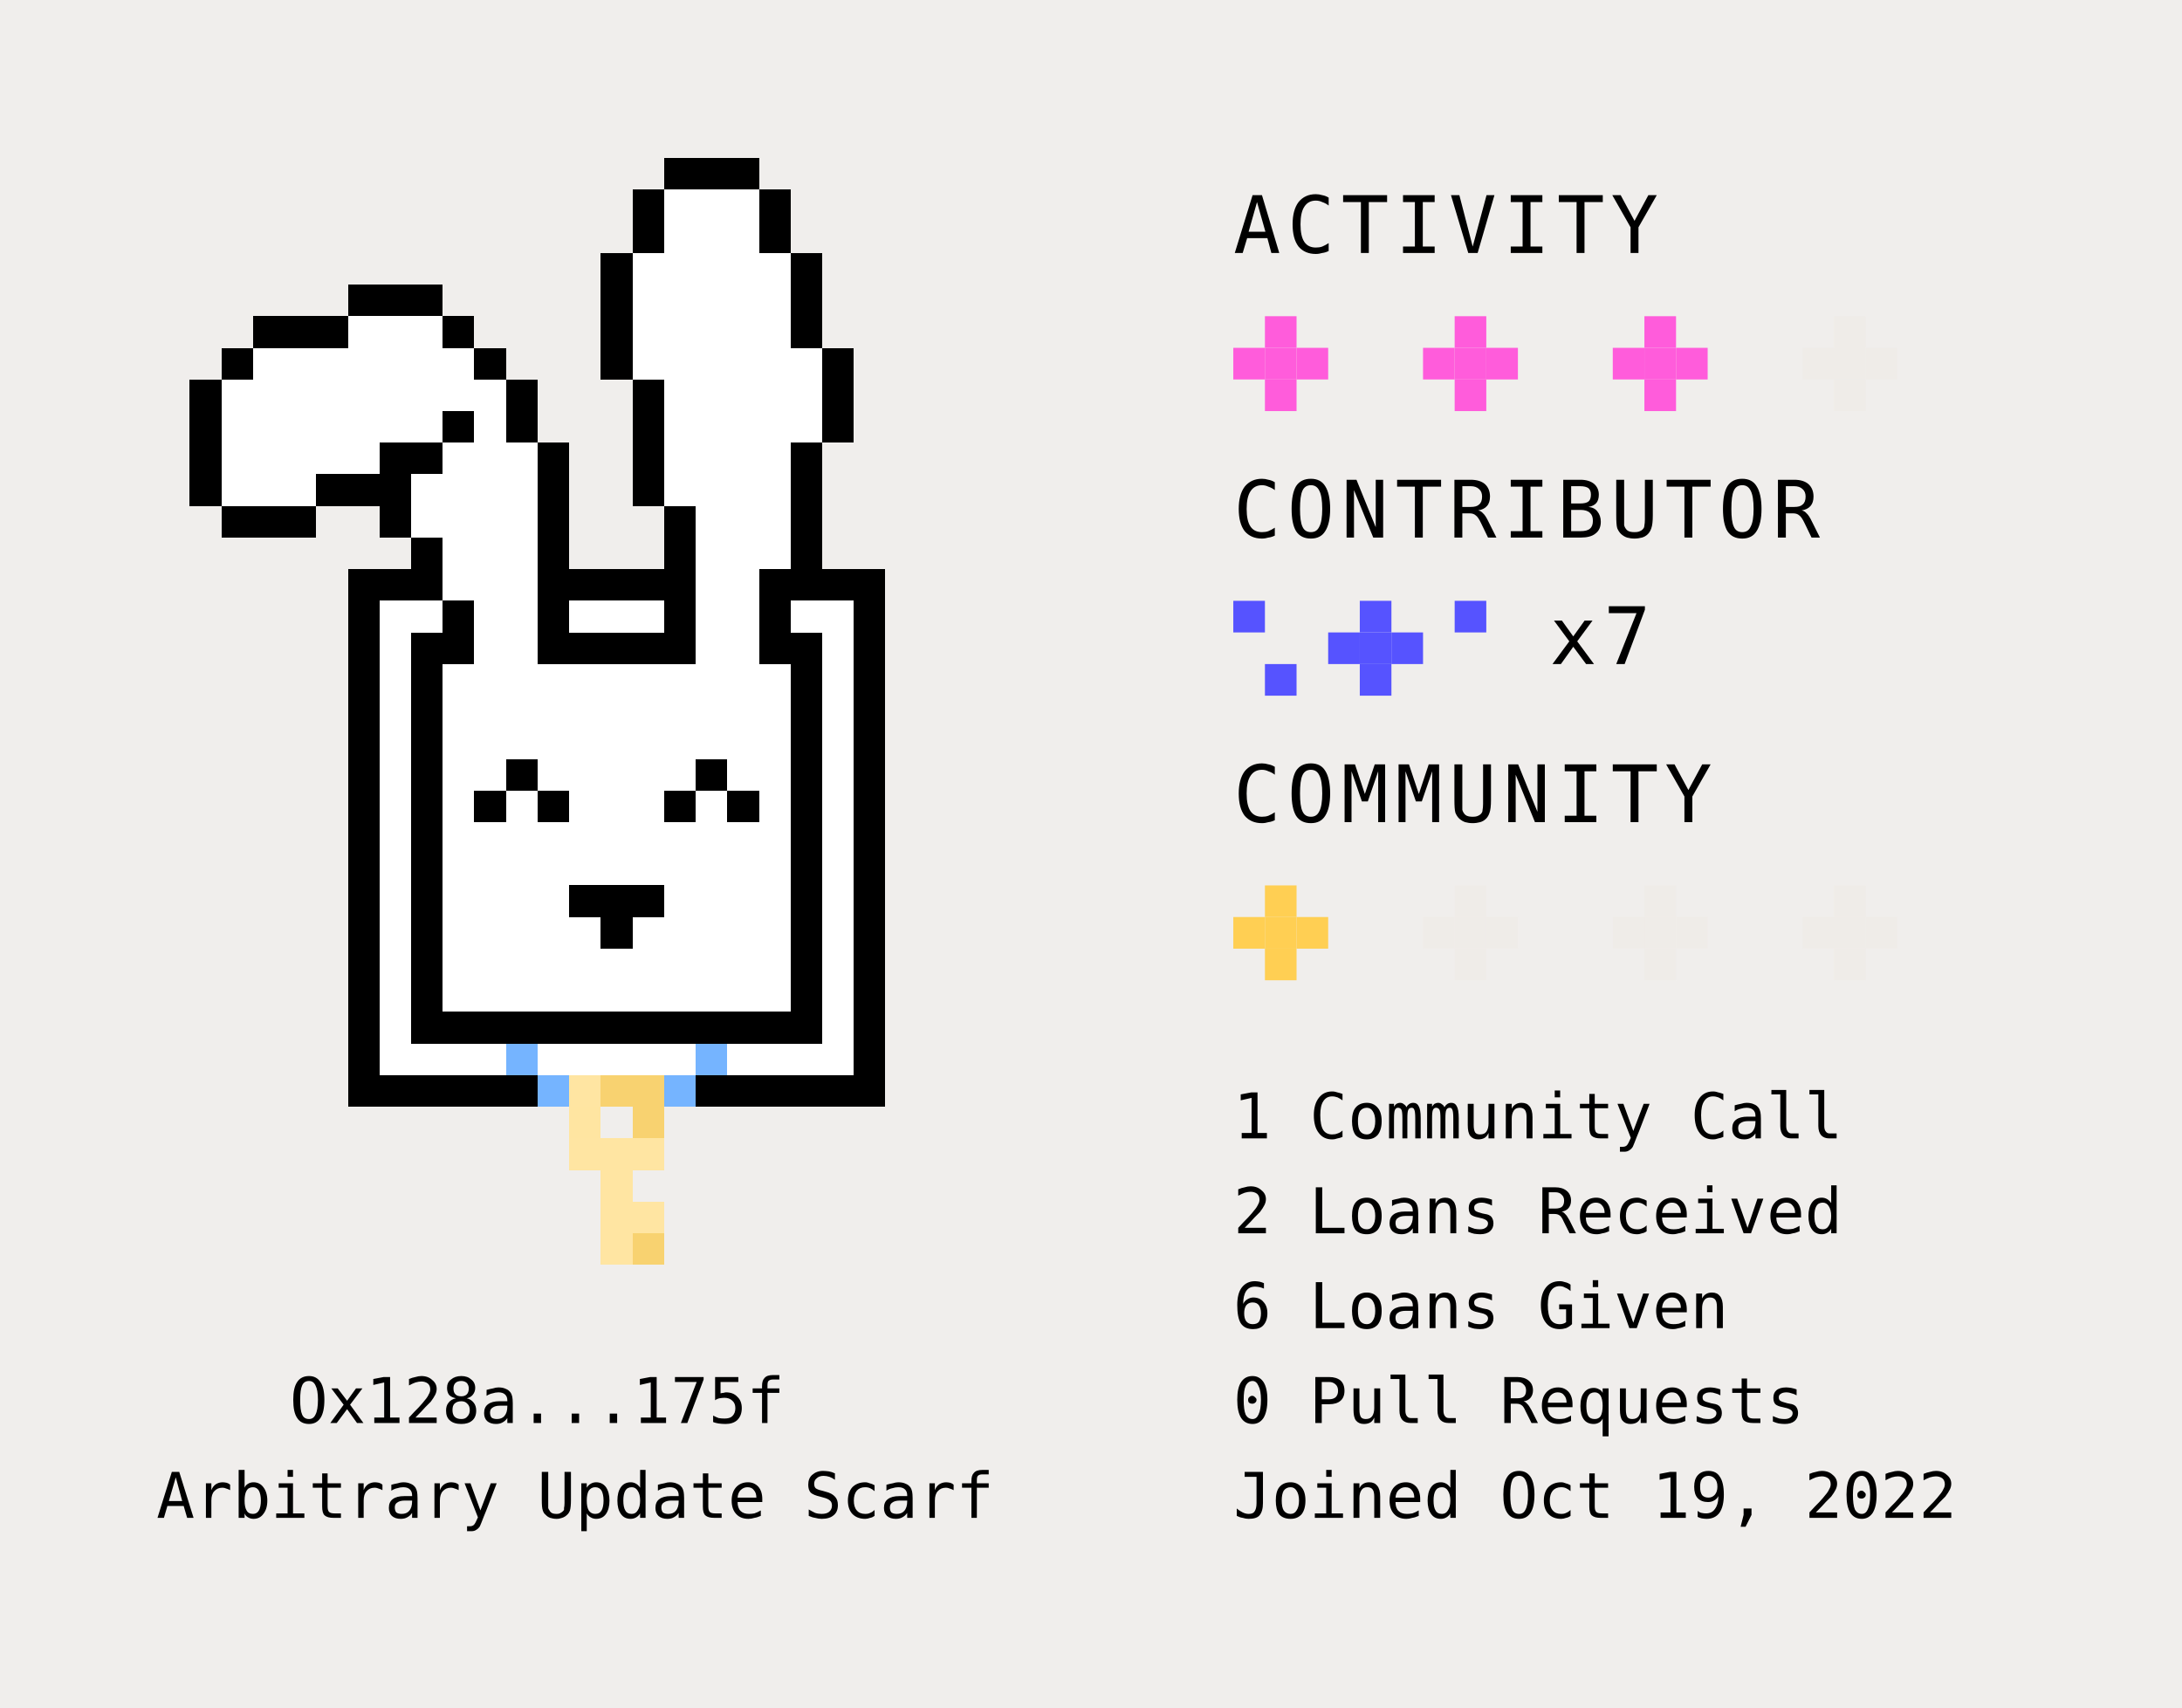
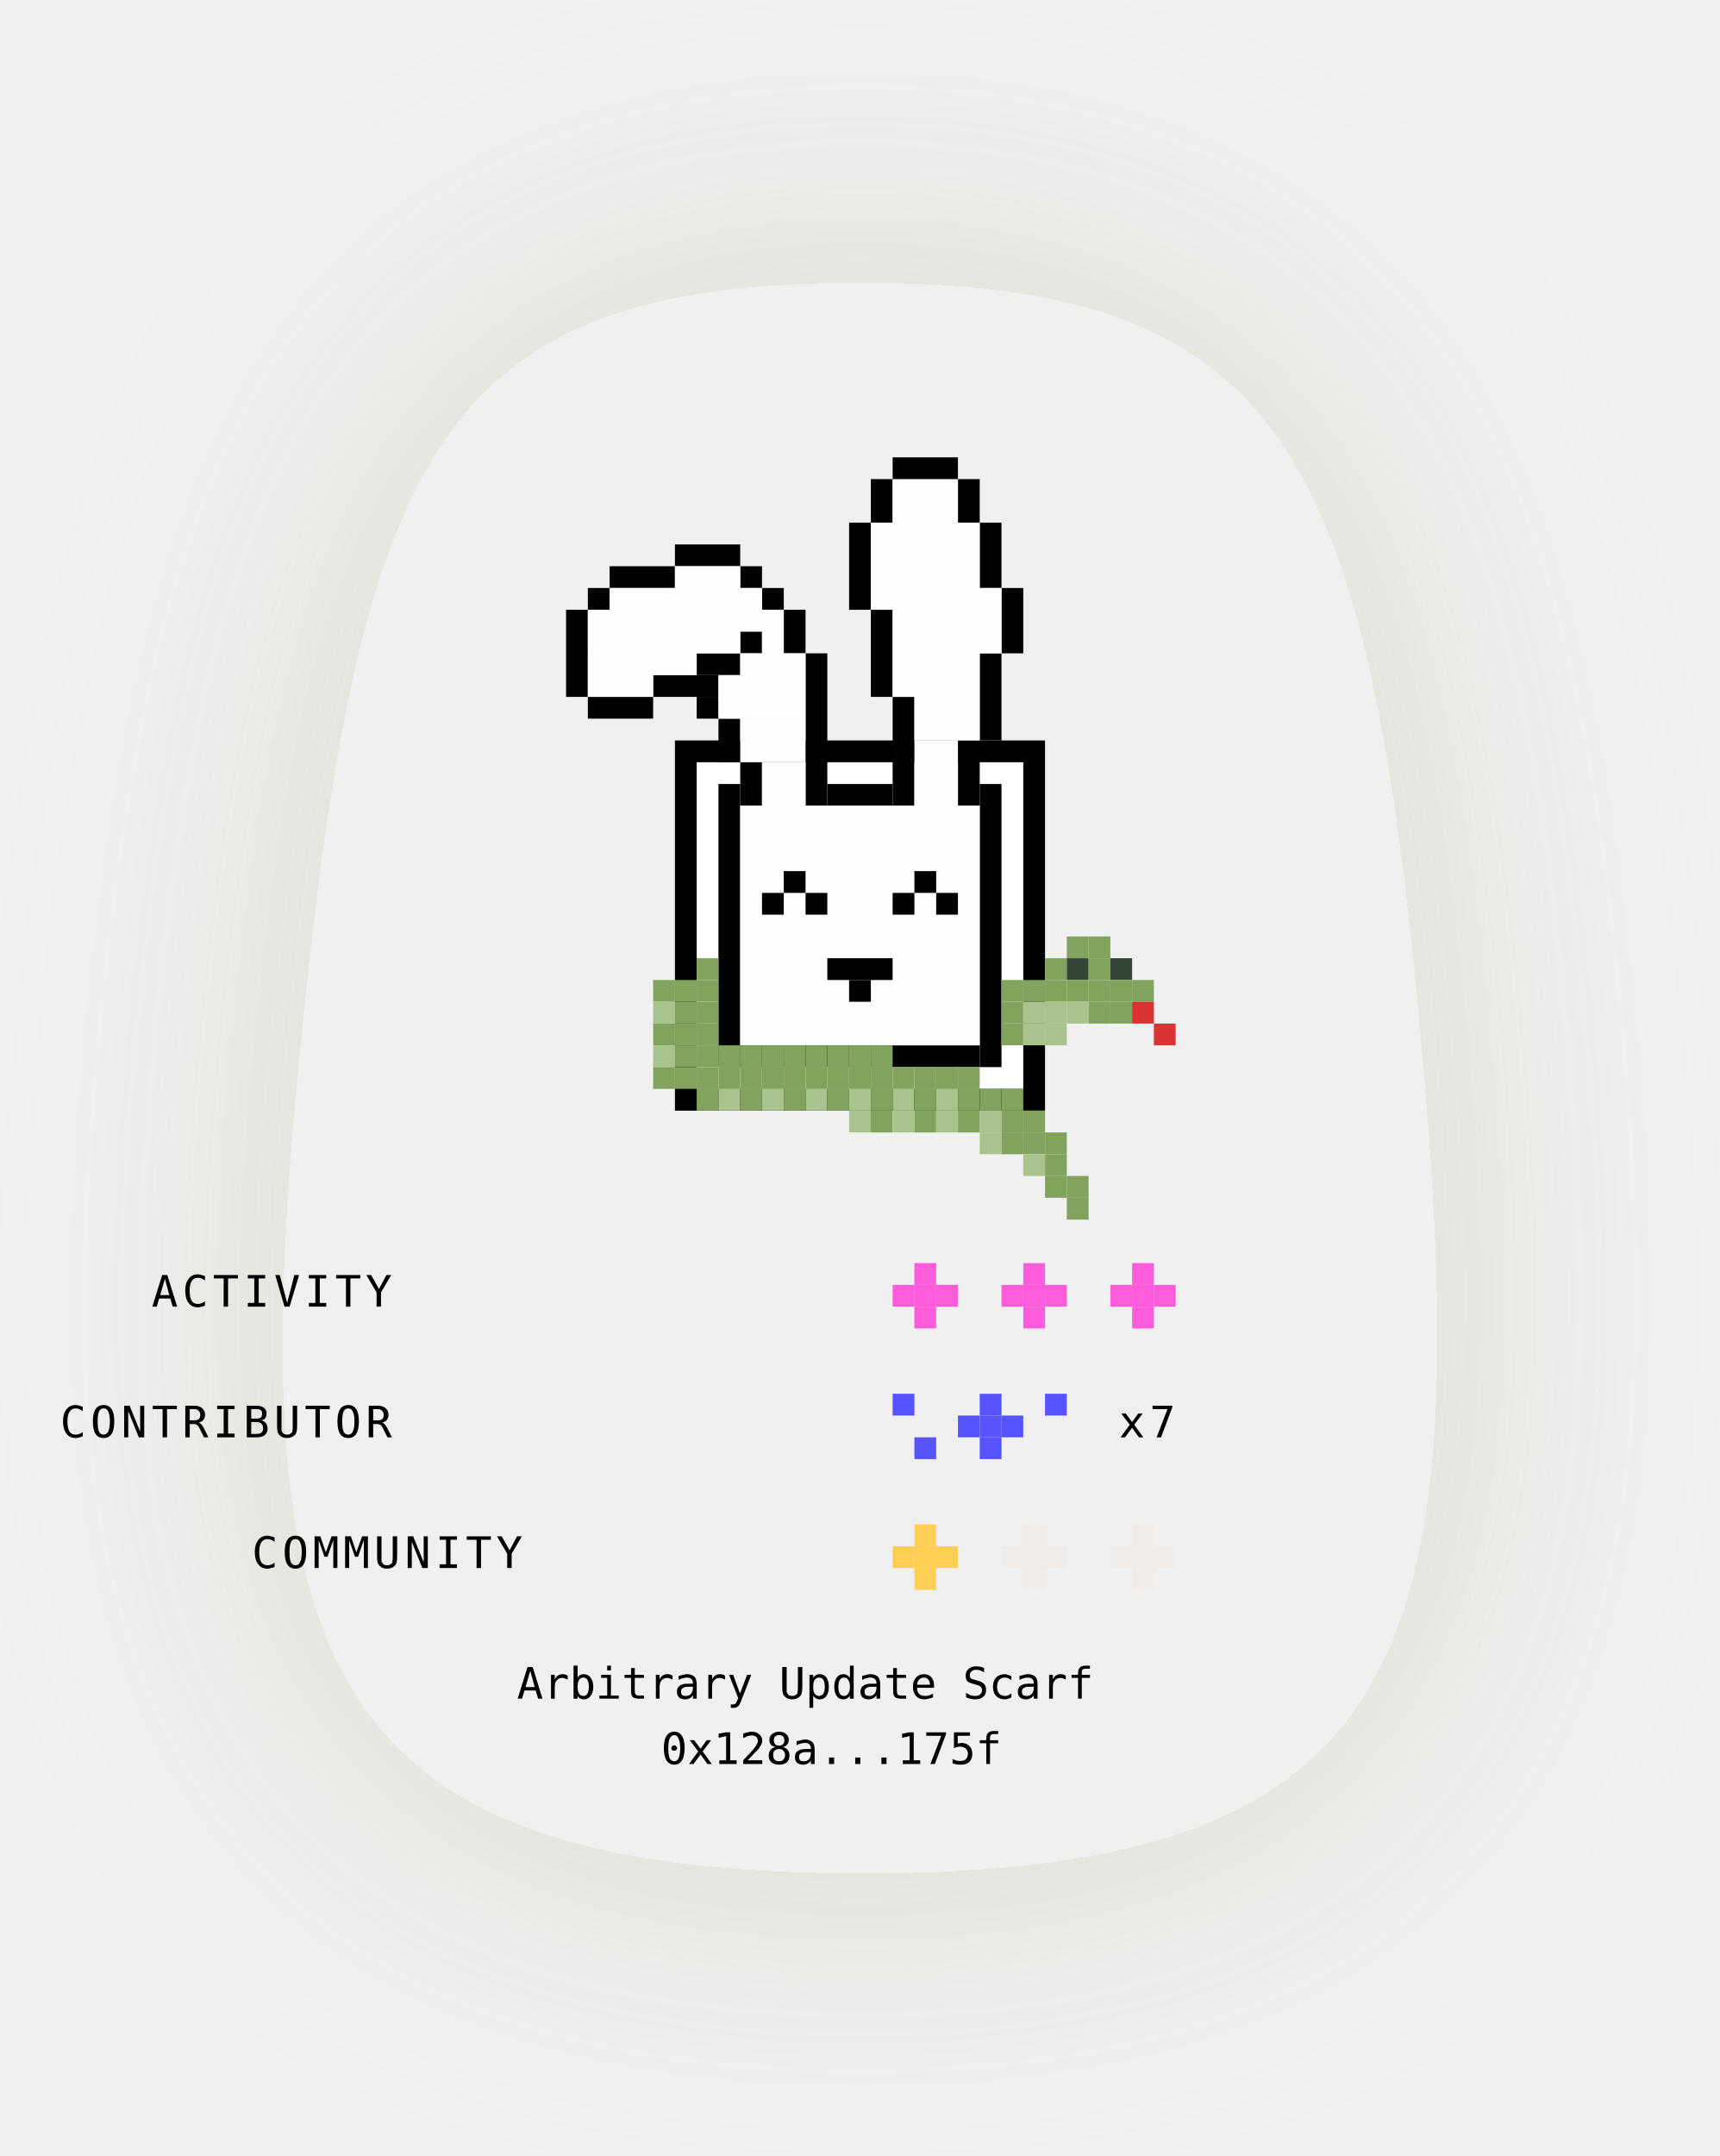
- <svg xmlns="http://www.w3.org/2000/svg" xmlns:xlink="http://www.w3.org/1999/xlink" version="1.1" x="0px" y="0px" viewBox="0 0 69 54" style="width: 690; height: 540; margin: 100px auto;" xml:space="preserve">
+ <svg xmlns="http://www.w3.org/2000/svg" xmlns:xlink="http://www.w3.org/1999/xlink" version="1.1" x="0px" y="0px" viewBox="0 0 79 99" style="width: 474; height: 594; margin: 100px auto;" xml:space="preserve">
  <style type="text/css">
	.checker{fill: #fff; opacity: 0.8;}
	.background{fill: #EFEBE7; opacity: 0.4;}
- 	.st1{font-family: monospace; font-size: 2.5px; letter-spacing: 0.2px;}
+ 	.st1{font-family: monospace; font-size: 2px; letter-spacing: 0.2px; text-anchor: end;}
	.st2{font-family: monospace; font-size: 2px;}
	.st3{font-family: monospace; font-size: 2px; text-anchor: middle;}
	.empty{fill: #EFEBE7; opacity: 0.8;}
	.activity{fill: #FF5CDB;}
	.contributor{fill: #5653ff;}
	.community{fill: #ffcf53;}
	.starshine{opacity: 0; fill: white;}
</style>

/* Define XP Stars */
<defs>
    <g id="star" widht="3" height="3">
      <rect x="1" y="0" width="1" height="1" />
      <rect x="0" y="1" width="1" height="1" />
      <rect x="1" y="1" width="1" height="1" />
      <rect x="2" y="1" width="1" height="1" />
      <rect x="1" y="2" width="1" height="1" />
    </g>
    <g id="starrow" class="empty" width="21" height="3">
      <use x="0" xlink:href="#star" />
-       <use x="6" xlink:href="#star" />
-       <use x="12" xlink:href="#star" />
-       <use x="18" xlink:href="#star" />
+       <use x="5" xlink:href="#star" />
+       <use x="10" xlink:href="#star" />
    </g>
    <g id="earnedxp" width="3" height="3">
      <use x="0" xlink:href="#star" />
      <rect class="starshine" x="0" y="1" width="1" height="1">
        <animate attributeName="opacity" values="0;.6;0" dur="5s" begin="0s" repeatCount="indefinite" />
      </rect>
      <rect class="starshine" x="1" y="2" width="1" height="1">
        <animate attributeName="opacity" values="0;.8;0" dur="5s" begin="2s" repeatCount="indefinite" />
      </rect>
      <rect class="starshine" x="1" y="1" width="1" height="1">
        <animate attributeName="opacity" values="0;.5;0" dur="5s" begin="1200ms" repeatCount="indefinite" />
      </rect>
    </g>
    <g id="counter">
      <use x="3" xlink:href="#star" />
      <rect class="starshine" x="3" y="1" width="1" height="1">
        <animate attributeName="opacity" values="0;.6;0" dur="3s" begin="0s" repeatCount="indefinite" />
      </rect>
      <rect class="starshine" x="4" y="2" width="1" height="1">
        <animate attributeName="opacity" values="0;.8;0" dur="3s" begin="2s" repeatCount="indefinite" />
      </rect>
      <rect class="starshine" x="4" y="1" width="1" height="1">
        <animate attributeName="opacity" values="0;.5;0" dur="3s" begin="1200ms" repeatCount="indefinite" />
      </rect>
      <rect x="0" y="0" width="1" height="1" />
      <rect x="1" y="2" width="1" height="1" />
      <rect x="7" y="0" width="1" height="1" />
      <rect class="starshine" x="0" y="0" width="1" height="1">
        <animate attributeName="opacity" values="0;.6;0" dur="4s" begin="0s" repeatCount="indefinite" />
      </rect>
      <rect class="starshine" x="1" y="2" width="1" height="1">
        <animate attributeName="opacity" values="0;.8;0" dur="4s" begin="2s" repeatCount="indefinite" />
      </rect>
      <rect class="starshine" x="7" y="0" width="1" height="1">
        <animate attributeName="opacity" values="0;.8;0" dur="4s" begin="3s" repeatCount="indefinite" />
      </rect>
-     </g>
+     </g>	
+ /* Define glow filter */
+ 	<filter id="glow" x="0" y="0" width="79" height="99" filterUnits="userSpaceOnUse" color-interpolation-filters="sRGB">
+       <feFlood flood-opacity="0" result="BackgroundImageFix" />
+       <feColorMatrix in="SourceAlpha" type="matrix" values="0 0 0 0 0 0 0 0 0 0 0 0 0 0 0 0 0 0 127 0" result="hardAlpha" />
+       <feGaussianBlur stdDeviation="6.5" />
+       <feComposite in2="hardAlpha" operator="out" />
+       <feColorMatrix type="matrix" values="0 0 0 0 0.51 0 0 0 0 0.639 0 0 0 0 0.369 0 0 0 0.25 0" />
+     </filter>
  </defs>

- /* Background and fill pattern*/
- <rect class="background" x="0" y="0" width="100%" height="100%" />
-   <pattern id="pixels" x="0" y="0" width="30" height="30" patternUnits="userSpaceOnUse">
-     <rect class="checker" x="3" y="0" width="3" height="9" />
-     <rect class="checker" x="0" y="3" width="9" height="3" />
-     <rect class="checker" x="21" y="0" width="3" height="3" />
-     <rect class="checker" x="0" y="15" width="3" height="3" />
-     <rect class="checker" x="15" y="6" width="3" height="9" />
-     <rect class="checker" x="12" y="9" width="9" height="3" />
-     <rect class="checker" x="9" y="18" width="3" height="9" />
-     <rect class="checker" x="6" y="21" width="9" height="3" />
-     <rect class="checker" x="21" y="24" width="3" height="3" />
-     <rect class="checker" x="18" y="27" width="9" height="3" />
-     <rect class="checker" x="24" y="15" width="3" height="3" />
-     <rect class="checker" x="27" y="12" width="9" height="9" />
-   </pattern>
-   <rect x="-9" y="-9" width="120%" height="120%" fill="url(#pixels)" transform="translate(0 0)" opacity="0">
-     <animate attributeName="opacity" values="0;1;0;0" keyTimes="0;.15;.7;1" dur="10s" begin="0s" repeatCount="indefinite" />
-   </rect>
-   <rect x="-9" y="-9" width="120%" height="120%" fill="url(#pixels)" transform="translate(3 9)" opacity="0">
-     <animate attributeName="opacity" values="0;1;0;0" keyTimes="0;.15;.7;1" dur="10s" begin="5s" repeatCount="indefinite" />
-   </rect>
+ /* Tamagotchi shape */
+ <g filter="url(#glow)">
+     <path d="M65.311 48.426C67.759 76.167 64.666 86 39.72 86C14.773 86 11.033 76.659 13.758 48.672C16.483 20.684 20.069 13 39.535 13C59 13 62.864 20.684 65.311 48.426Z" fill="white" />
+   </g>

/* Stats */
- <g transform="translate(39 8)">
+ <g transform="translate(41 58)">
    <text>
-       <tspan x="0" y="0" class="st1">ACTIVITY</tspan>
-       <tspan x="0" y="9" class="st1">CONTRIBUTOR</tspan>
-       <tspan x="0" y="18" class="st1">COMMUNITY</tspan>
-       <tspan x="0" y="28" class="st2">1 Community Call</tspan>
-       <tspan x="0" y="31" class="st2">2 Loans Received</tspan>
-       <tspan x="0" y="34" class="st2">6 Loans Given</tspan>
-       <tspan x="0" y="37" class="st2">0 Pull Requests</tspan>
-       <tspan x="0" y="40" class="st2">Joined Oct 19, 2022</tspan>
+       <tspan x="-2" y="2" class="st1">ACTIVITY</tspan>
+       <tspan x="-2" y="8" class="st1">CONTRIBUTOR</tspan>
+       <tspan x="-2" y="14" class="st1">COMMUNITY</tspan>
    </text>

	/* Activity */
- 	<use x="0" y="2" xlink:href="#starrow" />
-     <use x="0" y="2" xlink:href="#earnedxp" class="activity" />
-     <use x="6" y="2" xlink:href="#earnedxp" class="activity" />
-     <use x="12" y="2" xlink:href="#earnedxp" class="activity" />
+ 	<use x="0" y="0" xlink:href="#starrow" />
+     <use x="0" y="0" xlink:href="#earnedxp" class="activity" />
+     <use x="5" y="0" xlink:href="#earnedxp" class="activity" />
+     <use x="10" y="0" xlink:href="#earnedxp" class="activity" />

	/* Contributor */
- 	<use x="0" y="11" xlink:href="#counter" class="contributor" />
-     <text x="10" y="13" class="st1">x7</text>
+ 	<use x="0" y="6" xlink:href="#counter" class="contributor" />
+     <text x="13" y="8" class="st1">x7</text>

	/* Community */
- 	<use x="0" y="20" xlink:href="#starrow" />
-     <use x="0" y="20" xlink:href="#earnedxp" class="community" />
+ 	<use x="0" y="12" xlink:href="#starrow" />
+     <use x="0" y="12" xlink:href="#earnedxp" class="community" />
  </g>
  <text class="st3">
-     <tspan x="20" y="45">Ox128a...175f</tspan>
-     <tspan x="20" y="48">Arbitrary Update Scarf</tspan>
+     <tspan x="40" y="78 ">Arbitrary Update Scarf</tspan>
+     <tspan x="40" y="81">0x128a...175f</tspan>
  </text>

/* Bunny PFP */
- <svg width="35" height="35" viewBox="0 0 35 35" fill="none" x="2" y="4" xml:space="preserve" shape-rendering="optimizeSpeed">
-     <rect x="9" y="14" width="17" height="17" fill="black" />
-     <rect x="10" y="15" width="15" height="15" fill="white" />
-     <rect width="1" height="13" transform="matrix(-1 0 0 1 24 16)" fill="black" />
-     <rect width="1" height="13" transform="matrix(-1 0 0 1 12 16)" fill="black" />
-     <rect width="3" height="1" transform="matrix(-1 0 0 1 19 16)" fill="black" />
-     <rect x="4" y="8" width="1" height="4" fill="black" />
-     <rect x="14" y="8" width="1" height="2" fill="black" />
-     <rect x="22" y="2" width="1" height="2" fill="black" />
-     <rect x="18" y="8" width="1" height="4" fill="black" />
-     <rect x="17" y="4" width="1" height="4" fill="black" />
-     <rect x="23" y="4" width="1" height="3" fill="black" />
-     <rect x="24" y="7" width="1" height="3" fill="black" />
-     <rect x="23" y="10" width="1" height="4" fill="black" />
-     <rect x="11" y="13" width="1" height="2" fill="black" />
-     <rect x="12" y="15" width="1" height="2" fill="black" />
-     <rect x="22" y="14" width="1" height="3" fill="black" />
-     <rect x="15" y="10" width="1" height="7" fill="black" />
-     <rect x="19" y="12" width="1" height="5" fill="black" />
-     <rect x="5" y="7" width="1" height="1" fill="black" />
-     <rect x="12" y="6" width="1" height="1" fill="black" />
-     <rect x="13" y="7" width="1" height="1" fill="black" />
-     <rect x="18" y="2" width="1" height="2" fill="black" />
-     <rect x="12" y="9" width="1" height="1" fill="black" />
-     <rect x="10" y="12" width="1" height="1" fill="black" />
-     <rect x="6" y="6" width="3" height="1" fill="black" />
-     <rect x="5" y="12" width="3" height="1" fill="black" />
-     <rect x="10" y="10" width="2" height="1" fill="black" />
-     <rect x="8" y="11" width="3" height="1" fill="black" />
-     <rect x="9" y="5" width="3" height="1" fill="black" />
-     <rect x="9" y="6" width="3" height="1" fill="white" />
-     <rect x="19" y="2" width="3" height="2" fill="white" />
-     <rect x="18" y="4" width="5" height="3" fill="white" />
-     <rect x="18" y="7" width="6" height="1" fill="white" />
-     <rect x="19" y="8" width="5" height="2" fill="white" />
-     <rect x="19" y="10" width="4" height="2" fill="white" />
-     <rect x="20" y="12" width="3" height="2" fill="white" />
-     <rect x="20" y="14" width="2" height="3" fill="white" />
-     <rect x="12" y="10" width="3" height="1" fill="white" />
-     <rect x="11" y="11" width="4" height="2" fill="white" />
-     <rect x="12" y="13" width="3" height="2" fill="white" />
-     <rect x="13" y="15" width="2" height="2" fill="white" />
-     <rect x="5" y="11" width="3" height="1" fill="white" />
-     <rect x="6" y="7" width="7" height="1" fill="white" />
-     <rect x="5" y="8" width="9" height="1" fill="white" />
-     <rect x="13" y="9" width="1" height="1" fill="white" />
-     <rect x="5" y="9" width="7" height="1" fill="white" />
-     <rect x="5" y="10" width="5" height="1" fill="white" />
-     <rect x="19" y="1" width="3" height="1" fill="black" />
-     <rect width="11" height="1" transform="matrix(-1 0 0 1 23 28)" fill="black" />
-     <rect width="11" height="11" transform="matrix(-1 0 0 1 23 17)" fill="white" />
-     <rect x="14" y="20" width="1" height="1" fill="black" />
-     <rect x="20" y="20" width="1" height="1" fill="black" />
-     <rect x="13" y="21" width="1" height="1" fill="black" />
-     <rect x="15" y="21" width="1" height="1" fill="black" />
-     <rect x="19" y="21" width="1" height="1" fill="black" />
-     <rect x="21" y="21" width="1" height="1" fill="black" />
-     <rect x="16" y="24" width="3" height="1" fill="black" />
-     <rect x="17" y="25" width="1" height="1" fill="black" />
+ <svg width="39" height="39" viewBox="0 0 39 39" fill="none" x="20" y="20">
+     <rect x="11" y="14" width="17" height="17" fill="black" />
+     <rect x="12" y="15" width="15" height="15" fill="white" />
+     <rect width="1" height="13" transform="matrix(-1 0 0 1 26 16)" fill="#010101" />
+     <rect width="1" height="13" transform="matrix(-1 0 0 1 14 16)" fill="#010101" />
+     <rect width="3" height="1" transform="matrix(-1 0 0 1 21 16)" fill="#010101" />
+     <rect x="6" y="8" width="1" height="4" fill="#010101" />
+     <rect x="16" y="8" width="1" height="2" fill="#010101" />
+     <rect x="24" y="2" width="1" height="2" fill="#010101" />
+     <rect x="20" y="8" width="1" height="4" fill="#010101" />
+     <rect x="19" y="4" width="1" height="4" fill="#010101" />
+     <rect x="25" y="4" width="1" height="3" fill="#010101" />
+     <rect x="26" y="7" width="1" height="3" fill="#010101" />
+     <rect x="25" y="10" width="1" height="4" fill="#010101" />
+     <rect x="13" y="13" width="1" height="2" fill="#010101" />
+     <rect x="14" y="15" width="1" height="2" fill="#010101" />
+     <rect x="24" y="14" width="1" height="3" fill="#010101" />
+     <rect x="17" y="10" width="1" height="7" fill="#010101" />
+     <rect x="21" y="12" width="1" height="5" fill="#010101" />
+     <rect x="7" y="7" width="1" height="1" fill="#010101" />
+     <rect x="14" y="6" width="1" height="1" fill="#010101" />
+     <rect x="15" y="7" width="1" height="1" fill="#010101" />
+     <rect x="20" y="2" width="1" height="2" fill="#010101" />
+     <rect x="14" y="9" width="1" height="1" fill="#010101" />
+     <rect x="12" y="12" width="1" height="1" fill="#010101" />
+     <rect x="8" y="6" width="3" height="1" fill="#010101" />
+     <rect x="7" y="12" width="3" height="1" fill="#010101" />
+     <rect x="12" y="10" width="2" height="1" fill="#010101" />
+     <rect x="10" y="11" width="3" height="1" fill="#010101" />
+     <rect x="11" y="5" width="3" height="1" fill="#010101" />
+     <rect x="11" y="6" width="3" height="1" fill="#FEFEFE" />
+     <rect x="21" y="2" width="3" height="2" fill="#FEFEFE" />
+     <rect x="20" y="4" width="5" height="3" fill="#FEFEFE" />
+     <rect x="20" y="7" width="6" height="1" fill="#FEFEFE" />
+     <rect x="21" y="8" width="5" height="2" fill="#FEFEFE" />
+     <rect x="21" y="10" width="4" height="2" fill="#FEFEFE" />
+     <rect x="22" y="12" width="3" height="2" fill="#FEFEFE" />
+     <rect x="22" y="14" width="2" height="3" fill="#FEFEFE" />
+     <rect x="14" y="10" width="3" height="1" fill="#FEFEFE" />
+     <rect x="13" y="11" width="4" height="2" fill="#FEFEFE" />
+     <rect x="14" y="13" width="3" height="2" fill="#FEFEFE" />
+     <rect x="15" y="15" width="2" height="2" fill="#FEFEFE" />
+     <rect x="7" y="11" width="3" height="1" fill="#FEFEFE" />
+     <rect x="8" y="7" width="7" height="1" fill="#FEFEFE" />
+     <rect x="7" y="8" width="9" height="1" fill="#FEFEFE" />
+     <rect x="15" y="9" width="1" height="1" fill="#FEFEFE" />
+     <rect x="7" y="9" width="7" height="1" fill="#FEFEFE" />
+     <rect x="7" y="10" width="5" height="1" fill="#FEFEFE" />
+     <rect x="21" y="1" width="3" height="1" fill="#010101" />
+     <rect width="11" height="1" transform="matrix(-1 0 0 1 25 28)" fill="#010101" />
+     <rect width="11" height="11" transform="matrix(-1 0 0 1 25 17)" fill="#FEFEFE" />
+     <rect x="16" y="20" width="1" height="1" fill="#010101" />
+     <rect x="22" y="20" width="1" height="1" fill="#010101" />
+     <rect x="15" y="21" width="1" height="1" fill="#010101" />
+     <rect x="17" y="21" width="1" height="1" fill="#010101" />
+     <rect x="21" y="21" width="1" height="1" fill="#010101" />
+     <rect x="23" y="21" width="1" height="1" fill="#010101" />
+     <rect x="18" y="24" width="3" height="1" fill="#010101" />
+     <rect x="19" y="25" width="1" height="1" fill="#010101" />
  </svg>

+ 
/* Special Trait */
- <svg width="39" height="39" viewBox="0 0 39 39" fill="none" x="2" y="5" xml:space="preserve" shape-rendering="optimizeSpeed">
-     <rect x="14" y="28" width="1" height="1" fill="#75B4FF" />
-     <rect x="15" y="29" width="1" height="1" fill="#75B4FF" />
-     <rect x="16" y="30" width="1" height="1" fill="#FFE5A1" />
-     <rect x="17" y="29" width="1" height="1" fill="#F8D270" />
-     <rect x="18" y="29" width="1" height="1" fill="#F8D270" />
-     <rect x="16" y="29" width="1" height="1" fill="#FFE5A2" />
-     <rect x="17" y="32" width="1" height="1" fill="#FFE5A2" />
-     <rect x="17" y="32" width="1" height="1" fill="#FFE5A2" />
-     <rect x="17" y="31" width="1" height="1" fill="#FFE5A2" />
-     <rect x="16" y="31" width="1" height="1" fill="#FFE5A2" />
-     <rect x="18" y="31" width="1" height="1" fill="#FFE5A2" />
-     <rect x="17" y="33" width="1" height="1" fill="#FFE5A2" />
-     <rect x="17" y="33" width="1" height="1" fill="#FFE5A2" />
-     <rect x="18" y="33" width="1" height="1" fill="#FFE5A2" />
-     <rect x="18" y="34" width="1" height="1" fill="#F8D270" />
-     <rect x="17" y="34" width="1" height="1" fill="#FFE5A2" />
-     <rect x="20" y="28" width="1" height="1" fill="#75B4FF" />
-     <rect x="19" y="29" width="1" height="1" fill="#75B4FF" />
-     <rect x="18" y="30" width="1" height="1" fill="#F8D270" />
+ <svg width="39" height="39" viewBox="0 0 39 39" fill="none" x="20" y="20">
+     <rect x="29" y="23" width="1" height="1" fill="#82A35E" />
+     <rect x="30" y="23" width="1" height="1" fill="#82A35E" />
+     <rect x="12" y="24" width="1" height="1" fill="#82A35E" />
+     <rect x="28" y="24" width="1" height="1" fill="#82A35E" />
+     <rect x="29" y="24" width="1" height="1" fill="#344635" />
+     <rect x="30" y="24" width="1" height="1" fill="#82A35E" />
+     <rect x="31" y="24" width="1" height="1" fill="#344635" />
+     <rect x="10" y="25" width="1" height="1" fill="#82A35E" />
+     <rect x="11" y="25" width="1" height="1" fill="#82A35E" />
+     <rect x="12" y="25" width="1" height="1" fill="#82A35E" />
+     <rect x="26" y="25" width="1" height="1" fill="#82A35E" />
+     <rect x="27" y="25" width="1" height="1" fill="#82A35E" />
+     <rect x="28" y="25" width="1" height="1" fill="#82A35E" />
+     <rect x="29" y="25" width="1" height="1" fill="#82A35E" />
+     <rect x="30" y="25" width="1" height="1" fill="#82A35E" />
+     <rect x="31" y="25" width="1" height="1" fill="#82A35E" />
+     <rect x="32" y="25" width="1" height="1" fill="#82A35E" />
+     <rect x="10" y="26" width="1" height="1" fill="#A9C38D" />
+     <rect x="11" y="26" width="1" height="1" fill="#82A35E" />
+     <rect x="12" y="26" width="1" height="1" fill="#82A35E" />
+     <rect x="26" y="26" width="1" height="1" fill="#82A35E" />
+     <rect x="27" y="26" width="1" height="1" fill="#A9C38D" />
+     <rect x="28" y="26" width="1" height="1" fill="#A9C38D" />
+     <rect x="29" y="26" width="1" height="1" fill="#A9C38D" />
+     <rect x="30" y="26" width="1" height="1" fill="#82A35E" />
+     <rect x="31" y="26" width="1" height="1" fill="#82A35E" />
+     <rect x="32" y="26" width="1" height="1" fill="#D93333" />
+     <rect x="10" y="27" width="1" height="1" fill="#82A35E" />
+     <rect x="11" y="27" width="1" height="1" fill="#82A35E" />
+     <rect x="12" y="27" width="1" height="1" fill="#82A35E" />
+     <rect x="26" y="27" width="1" height="1" fill="#82A35E" />
+     <rect x="27" y="27" width="1" height="1" fill="#A9C38D" />
+     <rect x="28" y="27" width="1" height="1" fill="#A9C38D" />
+     <rect x="33" y="27" width="1" height="1" fill="#D93333" />
+     <rect x="10" y="28" width="1" height="1" fill="#A9C38D" />
+     <rect x="11" y="28" width="1" height="1" fill="#82A35E" />
+     <rect x="12" y="28" width="1" height="1" fill="#82A35E" />
+     <rect x="13" y="28" width="1" height="1" fill="#82A35E" />
+     <rect x="14" y="28" width="1" height="1" fill="#82A35E" />
+     <rect x="15" y="28" width="1" height="1" fill="#82A35E" />
+     <rect x="16" y="28" width="1" height="1" fill="#82A35E" />
+     <rect x="17" y="28" width="1" height="1" fill="#82A35E" />
+     <rect x="18" y="28" width="1" height="1" fill="#82A35E" />
+     <rect x="19" y="28" width="1" height="1" fill="#82A35E" />
+     <rect x="20" y="28" width="1" height="1" fill="#82A35E" />
+     <rect x="10" y="29" width="1" height="1" fill="#82A35E" />
+     <rect x="11" y="29" width="1" height="1" fill="#82A35E" />
+     <rect x="12" y="29" width="1" height="1" fill="#82A35E" />
+     <rect x="13" y="29" width="1" height="1" fill="#82A35E" />
+     <rect x="14" y="29" width="1" height="1" fill="#82A35E" />
+     <rect x="15" y="29" width="1" height="1" fill="#82A35E" />
+     <rect x="16" y="29" width="1" height="1" fill="#82A35E" />
+     <rect x="17" y="29" width="1" height="1" fill="#82A35E" />
+     <rect x="18" y="29" width="1" height="1" fill="#82A35E" />
+     <rect x="19" y="29" width="1" height="1" fill="#82A35E" />
+     <rect x="20" y="29" width="1" height="1" fill="#82A35E" />
+     <rect x="21" y="29" width="1" height="1" fill="#82A35E" />
+     <rect x="22" y="29" width="1" height="1" fill="#82A35E" />
+     <rect x="23" y="29" width="1" height="1" fill="#82A35E" />
+     <rect x="24" y="29" width="1" height="1" fill="#82A35E" />
+     <rect x="12" y="30" width="1" height="1" fill="#82A35E" />
+     <rect x="13" y="30" width="1" height="1" fill="#A9C38D" />
+     <rect x="14" y="30" width="1" height="1" fill="#82A35E" />
+     <rect x="15" y="30" width="1" height="1" fill="#A9C38D" />
+     <rect x="16" y="30" width="1" height="1" fill="#82A35E" />
+     <rect x="17" y="30" width="1" height="1" fill="#A9C38D" />
+     <rect x="18" y="30" width="1" height="1" fill="#82A35E" />
+     <rect x="19" y="30" width="1" height="1" fill="#A9C38D" />
+     <rect x="20" y="30" width="1" height="1" fill="#82A35E" />
+     <rect x="21" y="30" width="1" height="1" fill="#A9C38D" />
+     <rect x="22" y="30" width="1" height="1" fill="#82A35E" />
+     <rect x="23" y="30" width="1" height="1" fill="#A9C38D" />
+     <rect x="24" y="30" width="1" height="1" fill="#82A35E" />
+     <rect x="25" y="30" width="1" height="1" fill="#82A35E" />
+     <rect x="26" y="30" width="1" height="1" fill="#82A35E" />
+     <rect x="19" y="31" width="1" height="1" fill="#A9C38D" />
+     <rect x="20" y="31" width="1" height="1" fill="#82A35E" />
+     <rect x="21" y="31" width="1" height="1" fill="#A9C38D" />
+     <rect x="22" y="31" width="1" height="1" fill="#82A35E" />
+     <rect x="23" y="31" width="1" height="1" fill="#A9C38D" />
+     <rect x="24" y="31" width="1" height="1" fill="#82A35E" />
+     <rect x="25" y="31" width="1" height="1" fill="#A9C38D" />
+     <rect x="26" y="31" width="1" height="1" fill="#82A35E" />
+     <rect x="27" y="31" width="1" height="1" fill="#82A35E" />
+     <rect x="25" y="32" width="1" height="1" fill="#A9C38D" />
+     <rect x="26" y="32" width="1" height="1" fill="#82A35E" />
+     <rect x="27" y="32" width="1" height="1" fill="#82A35E" />
+     <rect x="28" y="32" width="1" height="1" fill="#82A35E" />
+     <rect x="27" y="33" width="1" height="1" fill="#A9C38D" />
+     <rect x="28" y="33" width="1" height="1" fill="#82A35E" />
+     <rect x="28" y="34" width="1" height="1" fill="#82A35E" />
+     <rect x="29" y="34" width="1" height="1" fill="#82A35E" />
+     <rect x="29" y="35" width="1" height="1" fill="#82A35E" />
  </svg>
</svg>
